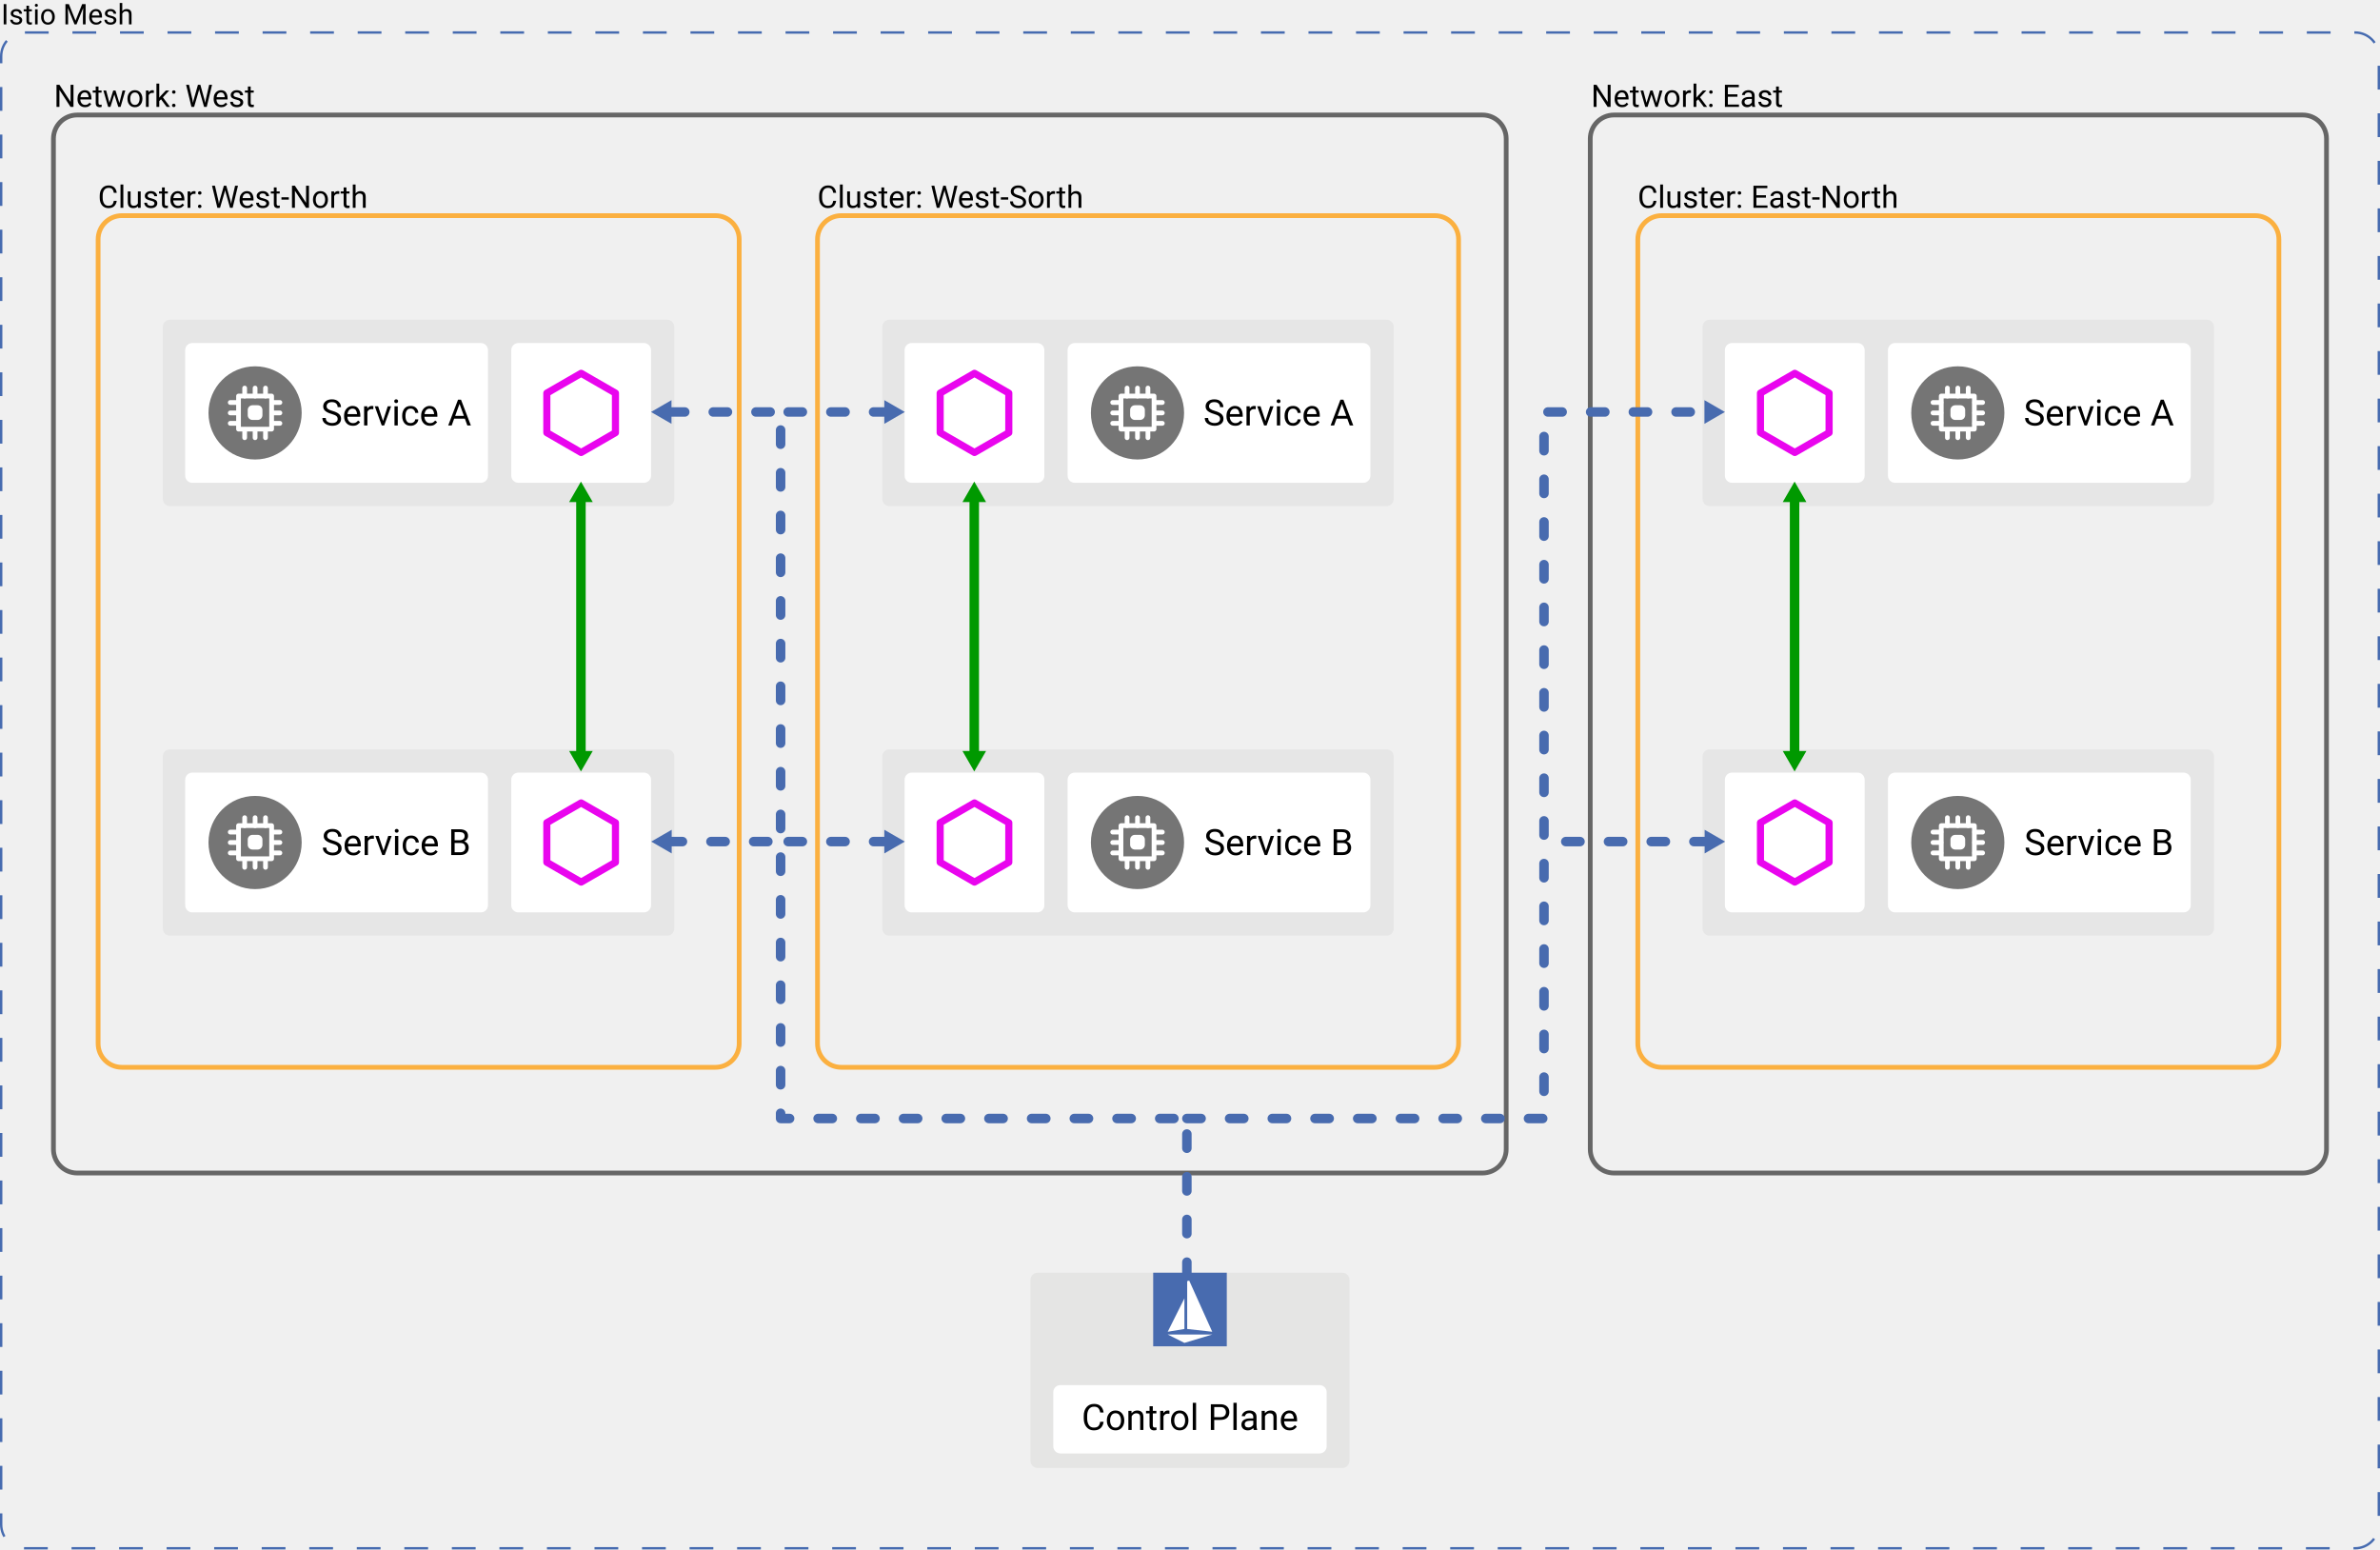
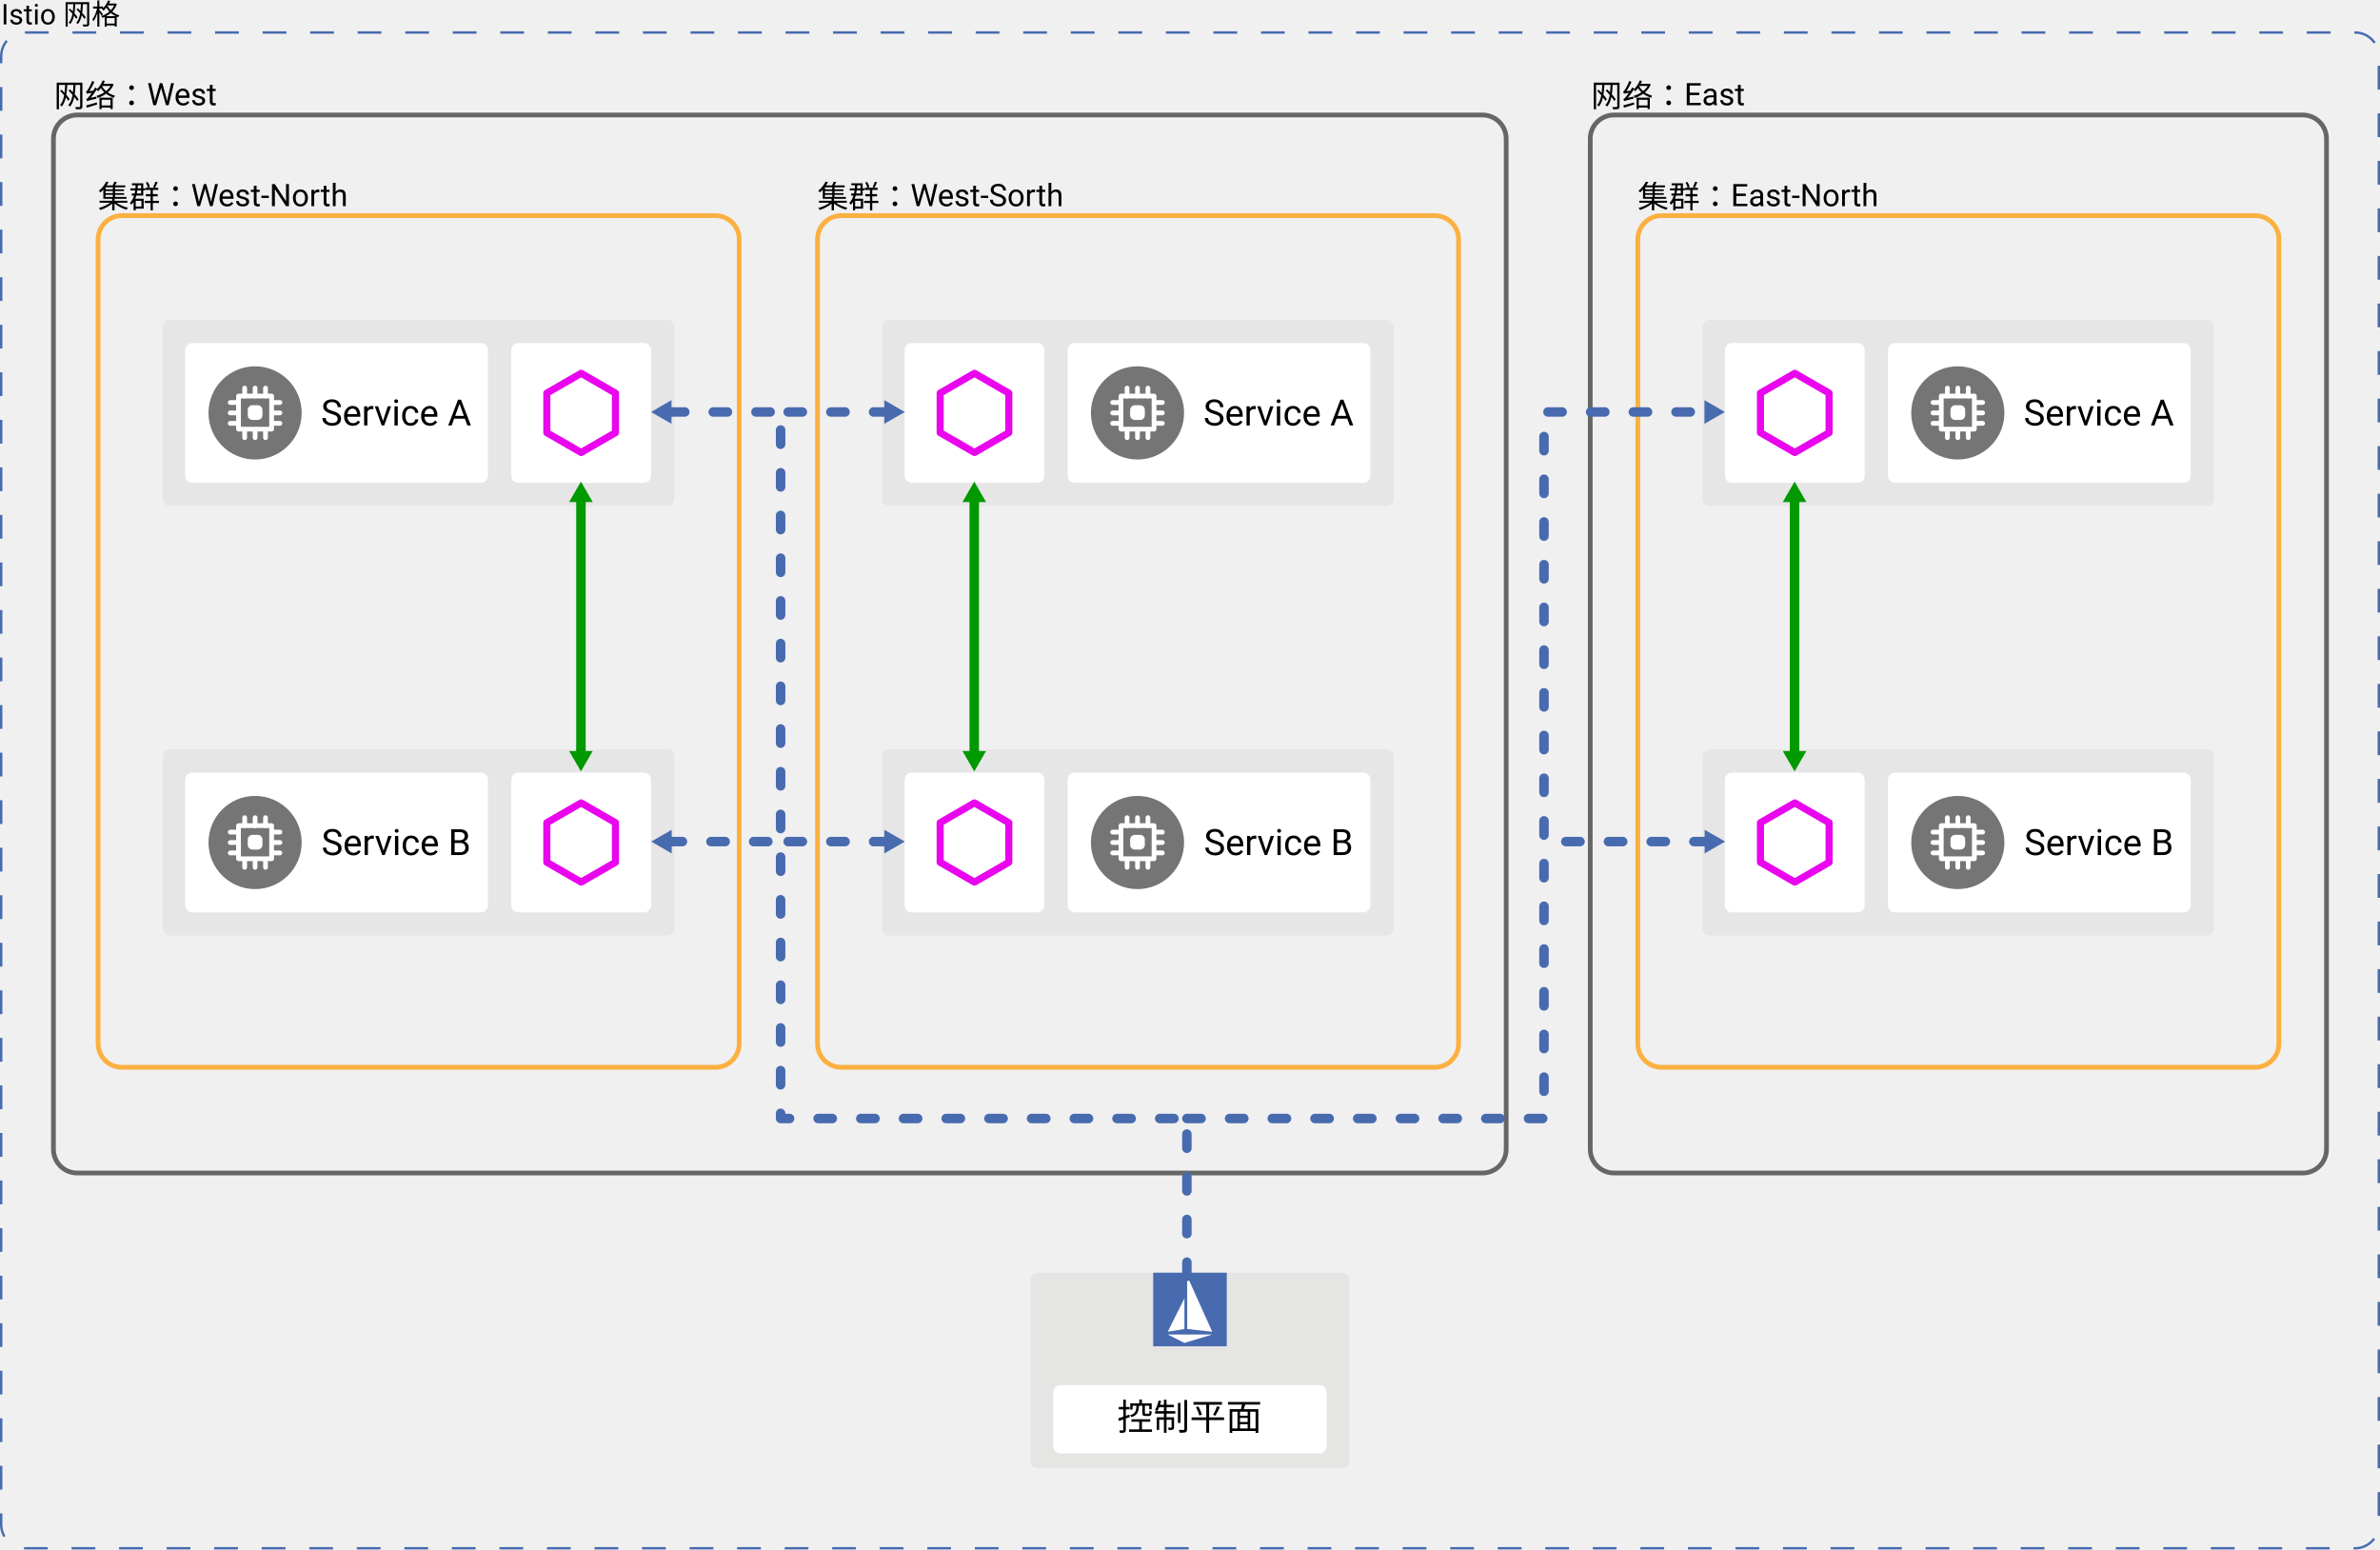
<svg xmlns="http://www.w3.org/2000/svg" viewBox="0 0 1003.27 653.1">
  <defs>
    <style>.ab8ad171-ecc9-47ce-a4c6-e2b406c36229,.acc6e641-dc33-4ed6-af66-c631e0b9ab6e,.b02181c9-b3be-4924-a2a1-a4d2efe47276,.ba04f3c0-1611-488c-80d0-14fc7b32f5d2,.bc7b8d35-2a18-4007-8952-5bd2ab5ed380,.ea8c408a-b8fe-46a6-b6bb-cef95554930b,.fac67674-a671-4290-b870-b94830bc6a89{fill:none}.ab8ad171-ecc9-47ce-a4c6-e2b406c36229,.b02181c9-b3be-4924-a2a1-a4d2efe47276,.ba04f3c0-1611-488c-80d0-14fc7b32f5d2,.bc7b8d35-2a18-4007-8952-5bd2ab5ed380,.fac67674-a671-4290-b870-b94830bc6a89{stroke-linejoin:round}.bafd1bae-4446-4a1e-ae1b-1588fbc532bc,.be62aa97-dda2-4d03-ac16-1f7947790748{font-family:Roboto-Regular,Roboto}.e4bb9ec5-aadf-43f7-afb4-00eff5a92786{fill:#fff}.be62aa97-dda2-4d03-ac16-1f7947790748{font-size:15.27px}.ae628b9e-445b-41e1-825e-c12e1216dbfb{fill:#486baf}.bafd1bae-4446-4a1e-ae1b-1588fbc532bc{font-size:13.09px}.e683e7b7-8418-455d-8d95-71427b196b9e{letter-spacing:-.02em}.fb7a4c57-891c-4a94-ba5b-f99324e9d691{letter-spacing:.02em}.ba04f3c0-1611-488c-80d0-14fc7b32f5d2{stroke:#fbb040}.ab8ad171-ecc9-47ce-a4c6-e2b406c36229,.acc6e641-dc33-4ed6-af66-c631e0b9ab6e,.ba04f3c0-1611-488c-80d0-14fc7b32f5d2,.fac67674-a671-4290-b870-b94830bc6a89{stroke-width:2px}.ab8ad171-ecc9-47ce-a4c6-e2b406c36229{stroke:#666}.b32ed865-048a-459d-8a3e-7eefd4e94e7f{fill:#e6e6e6}.b02181c9-b3be-4924-a2a1-a4d2efe47276{stroke:#e905ee;stroke-width:3px}.bb12e357-ae25-468f-8e91-c4156eb9644b{letter-spacing:.01em}.a5f24965-3c9d-4789-95b2-582ab7134036{fill:#757575}.acc6e641-dc33-4ed6-af66-c631e0b9ab6e,.fac67674-a671-4290-b870-b94830bc6a89{stroke:#fff}.acc6e641-dc33-4ed6-af66-c631e0b9ab6e,.bc7b8d35-2a18-4007-8952-5bd2ab5ed380{stroke-linecap:round}.acc6e641-dc33-4ed6-af66-c631e0b9ab6e,.ea8c408a-b8fe-46a6-b6bb-cef95554930b{stroke-miterlimit:10}.b9c0a267-3d84-488e-9576-e509ec181e45{letter-spacing:.01em}.fc62af34-9576-4bcf-9134-391c17462125{letter-spacing:0}.bc7b8d35-2a18-4007-8952-5bd2ab5ed380{stroke:#486baf;stroke-dasharray:6 12;stroke-width:4px}.ea8c408a-b8fe-46a6-b6bb-cef95554930b{stroke-width:4px;stroke:#090}.b85ba0af-2c5e-45f1-9c46-04df29bbcad0{fill:#090}</style>
  </defs>
  <g id="becdb05c-cf8d-4dac-a393-fa4fec57bdd5" data-name="multi-cluster">
    <rect x=".5" y="13.7" width="1002.27" height="638.9" rx="10" stroke-linejoin="round" stroke="#466bb0" stroke-dasharray="10.02 10.02" fill="none" />
-     <text transform="translate(.48 10.27)" font-family="Roboto-Regular,Roboto" font-size="12">Istio Mesh</text>
+     <text transform="translate(.48 10.27)" font-family="Roboto-Regular,Roboto" font-size="12">Istio 网格</text>
    <rect x="434.4" y="536.45" width="134.45" height="82.29" rx="3" fill="#e5e5e4" />
    <rect class="e4bb9ec5-aadf-43f7-afb4-00eff5a92786" x="444" y="583.82" width="115.24" height="28.81" rx="3" />
-     <text class="be62aa97-dda2-4d03-ac16-1f7947790748" transform="translate(455.96 602.75)">Cont<tspan x="32.06" y="0" letter-spacing="-.02em">r</tspan>
-       <tspan x="36.98" y="0">ol Plane</tspan>
-     </text>
+     <text class="be62aa97-dda2-4d03-ac16-1f7947790748" transform="translate(470.96 602.75)">控制平面
+         </text>
    <path id="acd81648-78fe-462d-ac8e-29dc5efd8526" data-name="background" class="ae628b9e-445b-41e1-825e-c12e1216dbfb" d="M486.12 536.45h31.02v31.02h-31.02z" />
    <path id="bccfa974-d80c-41c8-9125-52bf882a155b" data-name="hull" class="e4bb9ec5-aadf-43f7-afb4-00eff5a92786" d="M492.24 562.51h18.77l-11.73 3.52-7.04-3.52z" />
    <path id="a2e76045-e9c2-472c-a0a6-dc0245846ce7" data-name="mainsail" class="e4bb9ec5-aadf-43f7-afb4-00eff5a92786" d="M492.24 561.34l7.04-1.17v-12.9l-7.04 14.07z" />
    <path id="ff7e5214-f694-49d7-b78d-1555b5da5071" data-name="headsail" class="e4bb9ec5-aadf-43f7-afb4-00eff5a92786" d="M500.45 560.17l10.56 1.17-10.56-23.45v22.28z" />
-     <text class="bafd1bae-4446-4a1e-ae1b-1588fbc532bc" transform="translate(41.28 87.6)">Cluster: <tspan class="e683e7b7-8418-455d-8d95-71427b196b9e" x="47.71" y="0">W</tspan>
-       <tspan x="59.13" y="0">est-No</tspan>
-       <tspan class="fb7a4c57-891c-4a94-ba5b-f99324e9d691" x="97.5" y="0">r</tspan>
-       <tspan x="102.25" y="0">th</tspan>
-     </text>
+     <text class="bafd1bae-4446-4a1e-ae1b-1588fbc532bc" transform="translate(41.28 87.6)">集群：West-North
+         </text>
    <rect class="ba04f3c0-1611-488c-80d0-14fc7b32f5d2" x="41.36" y="90.89" width="270.24" height="358.98" rx="10" />
-     <text class="bafd1bae-4446-4a1e-ae1b-1588fbc532bc" transform="translate(344.54 87.6)">Cluster: <tspan class="e683e7b7-8418-455d-8d95-71427b196b9e" x="47.71" y="0">W</tspan>
-       <tspan x="59.13" y="0">est-So</tspan>
-       <tspan class="fb7a4c57-891c-4a94-ba5b-f99324e9d691" x="95.93" y="0">r</tspan>
-       <tspan x="100.68" y="0">th</tspan>
-     </text>
+     <text class="bafd1bae-4446-4a1e-ae1b-1588fbc532bc" transform="translate(344.54 87.6)">集群：West-Sorth
+         </text>
    <rect class="ba04f3c0-1611-488c-80d0-14fc7b32f5d2" x="344.61" y="90.89" width="270.24" height="358.98" rx="10" />
-     <text class="bafd1bae-4446-4a1e-ae1b-1588fbc532bc" transform="translate(690.33 87.6)">Cluster: East-No<tspan class="fb7a4c57-891c-4a94-ba5b-f99324e9d691" x="93.71" y="0">r</tspan>
-       <tspan x="98.46" y="0" letter-spacing="0">th</tspan>
-     </text>
+     <text class="bafd1bae-4446-4a1e-ae1b-1588fbc532bc" transform="translate(690.33 87.6)">集群：East-North
+         </text>
    <rect class="ba04f3c0-1611-488c-80d0-14fc7b32f5d2" x="690.41" y="90.89" width="270.24" height="358.98" rx="10" />
    <rect class="ab8ad171-ecc9-47ce-a4c6-e2b406c36229" x="670.36" y="48.47" width="310.36" height="445.96" rx="10" />
-     <text class="bafd1bae-4446-4a1e-ae1b-1588fbc532bc" transform="translate(670.7 45.06)">Network: East</text>
+     <text class="bafd1bae-4446-4a1e-ae1b-1588fbc532bc" transform="translate(670.7 45.06)">网络：East</text>
    <rect class="ab8ad171-ecc9-47ce-a4c6-e2b406c36229" x="22.53" y="48.47" width="612.39" height="445.96" rx="10" />
-     <text class="bafd1bae-4446-4a1e-ae1b-1588fbc532bc" transform="translate(22.74 45.06)">Network: <tspan x="55.32" y="0" letter-spacing="-.02em">W</tspan>
-       <tspan x="66.73" y="0">est</tspan>
-     </text>
+     <text class="bafd1bae-4446-4a1e-ae1b-1588fbc532bc" transform="translate(22.74 45.06)">网络：West
+         </text>
    <rect class="b32ed865-048a-459d-8a3e-7eefd4e94e7f" x="371.9" y="134.77" width="215.6" height="78.54" rx="3" />
    <rect class="e4bb9ec5-aadf-43f7-afb4-00eff5a92786" x="381.33" y="144.59" width="58.91" height="58.91" rx="3" />
    <path class="b02181c9-b3be-4924-a2a1-a4d2efe47276" d="M425.25 182.38v-16.69l-14.47-8.34-14.46 8.34v16.69l14.46 8.35 14.47-8.35z" />
    <rect class="e4bb9ec5-aadf-43f7-afb4-00eff5a92786" x="450.05" y="144.59" width="127.63" height="58.91" rx="3" />
-     <text class="be62aa97-dda2-4d03-ac16-1f7947790748" transform="translate(507.26 179.32)">Se<tspan class="bb12e357-ae25-468f-8e91-c4156eb9644b" x="17.15" y="0">r</tspan>
+     <text class="be62aa97-dda2-4d03-ac16-1f7947790748" transform="translate(507.26 179.32)">Se
+             <tspan class="bb12e357-ae25-468f-8e91-c4156eb9644b" x="17.15" y="0">r</tspan>
      <tspan x="22.45" y="0">vice A</tspan>
    </text>
    <circle class="a5f24965-3c9d-4789-95b2-582ab7134036" cx="479.5" cy="174.04" r="19.64" />
    <path class="fac67674-a671-4290-b870-b94830bc6a89" d="M472.53 166.93h13.95v13.95h-13.95z" />
    <path class="acc6e641-dc33-4ed6-af66-c631e0b9ab6e" d="M475.11 166.93v-3.36M479.5 166.93v-3.36M483.9 166.93v-3.36M475.11 184.5v-3.36M479.5 184.5v-3.36M483.9 184.5v-3.36M472.4 178.43h-3.36M472.4 174.04h-3.36M472.4 169.65h-3.36M489.97 178.43h-3.36M489.97 174.04h-3.36M489.97 169.65h-3.36" />
    <rect class="e4bb9ec5-aadf-43f7-afb4-00eff5a92786" x="476.4" y="170.81" width="6.2" height="6.2" rx="2" />
    <rect class="b32ed865-048a-459d-8a3e-7eefd4e94e7f" x="68.64" y="134.77" width="215.6" height="78.54" rx="3" />
    <rect class="e4bb9ec5-aadf-43f7-afb4-00eff5a92786" x="78.07" y="144.59" width="127.63" height="58.91" rx="3" />
-     <text class="be62aa97-dda2-4d03-ac16-1f7947790748" transform="translate(135.29 179.32)">Se<tspan class="bb12e357-ae25-468f-8e91-c4156eb9644b" x="17.15" y="0">r</tspan>
+     <text class="be62aa97-dda2-4d03-ac16-1f7947790748" transform="translate(135.29 179.32)">Se
+             <tspan class="bb12e357-ae25-468f-8e91-c4156eb9644b" x="17.15" y="0">r</tspan>
      <tspan x="22.45" y="0">vice A</tspan>
    </text>
    <circle class="a5f24965-3c9d-4789-95b2-582ab7134036" cx="107.53" cy="174.04" r="19.64" />
    <path class="fac67674-a671-4290-b870-b94830bc6a89" d="M100.55 166.93h13.95v13.95h-13.95z" />
    <path class="acc6e641-dc33-4ed6-af66-c631e0b9ab6e" d="M103.14 166.93v-3.36M107.53 166.93v-3.36M111.92 166.93v-3.36M103.14 184.5v-3.36M107.53 184.5v-3.36M111.92 184.5v-3.36M100.42 178.43h-3.36M100.42 174.04h-3.36M100.42 169.65h-3.36M117.99 178.43h-3.36M117.99 174.04h-3.36M117.99 169.65h-3.36" />
    <rect class="e4bb9ec5-aadf-43f7-afb4-00eff5a92786" x="104.43" y="170.81" width="6.2" height="6.2" rx="2" />
    <rect class="e4bb9ec5-aadf-43f7-afb4-00eff5a92786" x="215.52" y="144.59" width="58.91" height="58.91" rx="3" />
    <path class="b02181c9-b3be-4924-a2a1-a4d2efe47276" d="M259.44 182.38v-16.69l-14.47-8.34-14.46 8.34v16.69l14.46 8.35 14.47-8.35z" />
    <rect class="b32ed865-048a-459d-8a3e-7eefd4e94e7f" x="371.9" y="315.85" width="215.6" height="78.54" rx="3" />
    <rect class="e4bb9ec5-aadf-43f7-afb4-00eff5a92786" x="381.33" y="325.66" width="58.91" height="58.91" rx="3" />
    <path class="b02181c9-b3be-4924-a2a1-a4d2efe47276" d="M425.25 363.46v-16.69l-14.47-8.34-14.46 8.34v16.69l14.46 8.35 14.47-8.35z" />
    <rect class="e4bb9ec5-aadf-43f7-afb4-00eff5a92786" x="450.05" y="325.66" width="127.63" height="58.91" rx="3" />
-     <text class="be62aa97-dda2-4d03-ac16-1f7947790748" transform="translate(507.49 360.4)">Se<tspan class="bb12e357-ae25-468f-8e91-c4156eb9644b" x="17.15" y="0">r</tspan>
+     <text class="be62aa97-dda2-4d03-ac16-1f7947790748" transform="translate(507.49 360.4)">Se
+             <tspan class="bb12e357-ae25-468f-8e91-c4156eb9644b" x="17.15" y="0">r</tspan>
      <tspan x="22.45" y="0">vice B</tspan>
    </text>
    <circle class="a5f24965-3c9d-4789-95b2-582ab7134036" cx="479.5" cy="355.12" r="19.64" />
    <path class="fac67674-a671-4290-b870-b94830bc6a89" d="M472.53 348.01h13.95v13.95h-13.95z" />
    <path class="acc6e641-dc33-4ed6-af66-c631e0b9ab6e" d="M475.11 348.01v-3.36M479.5 348.01v-3.36M483.9 348.01v-3.36M475.11 365.58v-3.36M479.5 365.58v-3.36M483.9 365.58v-3.36M472.4 359.51h-3.36M472.4 355.12h-3.36M472.4 350.73h-3.36M489.97 359.51h-3.36M489.97 355.12h-3.36M489.97 350.73h-3.36" />
    <rect class="e4bb9ec5-aadf-43f7-afb4-00eff5a92786" x="476.4" y="351.89" width="6.2" height="6.2" rx="2" />
    <rect class="b32ed865-048a-459d-8a3e-7eefd4e94e7f" x="717.69" y="134.77" width="215.6" height="78.54" rx="3" />
    <rect class="e4bb9ec5-aadf-43f7-afb4-00eff5a92786" x="727.12" y="144.59" width="58.91" height="58.91" rx="3" />
    <path class="b02181c9-b3be-4924-a2a1-a4d2efe47276" d="M771.04 182.38v-16.69l-14.46-8.34-14.47 8.34v16.69l14.47 8.35 14.46-8.35z" />
    <rect class="e4bb9ec5-aadf-43f7-afb4-00eff5a92786" x="795.85" y="144.59" width="127.63" height="58.91" rx="3" />
-     <text class="be62aa97-dda2-4d03-ac16-1f7947790748" transform="translate(853.06 179.32)">Se<tspan class="b9c0a267-3d84-488e-9576-e509ec181e45" x="17.15" y="0">r</tspan>
+     <text class="be62aa97-dda2-4d03-ac16-1f7947790748" transform="translate(853.06 179.32)">Se
+             <tspan class="b9c0a267-3d84-488e-9576-e509ec181e45" x="17.15" y="0">r</tspan>
      <tspan class="fc62af34-9576-4bcf-9134-391c17462125" x="22.45" y="0">vice A</tspan>
    </text>
    <circle class="a5f24965-3c9d-4789-95b2-582ab7134036" cx="825.3" cy="174.04" r="19.64" />
    <path class="fac67674-a671-4290-b870-b94830bc6a89" d="M818.32 166.93h13.95v13.95h-13.95z" />
    <path class="acc6e641-dc33-4ed6-af66-c631e0b9ab6e" d="M820.91 166.93v-3.36M825.3 166.93v-3.36M829.69 166.93v-3.36M820.91 184.5v-3.36M825.3 184.5v-3.36M829.69 184.5v-3.36M818.2 178.43h-3.36M818.2 174.04h-3.36M818.2 169.65h-3.36M835.76 178.43h-3.36M835.76 174.04h-3.36M835.76 169.65h-3.36" />
    <rect class="e4bb9ec5-aadf-43f7-afb4-00eff5a92786" x="822.2" y="170.81" width="6.2" height="6.2" rx="2" />
    <rect class="b32ed865-048a-459d-8a3e-7eefd4e94e7f" x="717.69" y="315.85" width="215.6" height="78.54" rx="3" />
    <rect class="e4bb9ec5-aadf-43f7-afb4-00eff5a92786" x="727.12" y="325.66" width="58.91" height="58.91" rx="3" />
    <path class="b02181c9-b3be-4924-a2a1-a4d2efe47276" d="M771.04 363.46v-16.69l-14.46-8.34-14.47 8.34v16.69l14.47 8.35 14.46-8.35z" />
    <rect class="e4bb9ec5-aadf-43f7-afb4-00eff5a92786" x="795.85" y="325.66" width="127.63" height="58.91" rx="3" />
-     <text class="be62aa97-dda2-4d03-ac16-1f7947790748" transform="translate(853.29 360.4)">Se<tspan class="b9c0a267-3d84-488e-9576-e509ec181e45" x="17.15" y="0">r</tspan>
+     <text class="be62aa97-dda2-4d03-ac16-1f7947790748" transform="translate(853.29 360.4)">Se
+             <tspan class="b9c0a267-3d84-488e-9576-e509ec181e45" x="17.15" y="0">r</tspan>
      <tspan class="fc62af34-9576-4bcf-9134-391c17462125" x="22.45" y="0">vice B</tspan>
    </text>
    <circle class="a5f24965-3c9d-4789-95b2-582ab7134036" cx="825.3" cy="355.12" r="19.64" />
    <path class="fac67674-a671-4290-b870-b94830bc6a89" d="M818.32 348.01h13.95v13.95h-13.95z" />
    <path class="acc6e641-dc33-4ed6-af66-c631e0b9ab6e" d="M820.91 348.01v-3.36M825.3 348.01v-3.36M829.69 348.01v-3.36M820.91 365.58v-3.36M825.3 365.58v-3.36M829.69 365.58v-3.36M818.2 359.51h-3.36M818.2 355.12h-3.36M818.2 350.73h-3.36M835.76 359.51h-3.36M835.76 355.12h-3.36M835.76 350.73h-3.36" />
    <rect class="e4bb9ec5-aadf-43f7-afb4-00eff5a92786" x="822.2" y="351.89" width="6.2" height="6.2" rx="2" />
    <rect class="b32ed865-048a-459d-8a3e-7eefd4e94e7f" x="68.64" y="315.85" width="215.6" height="78.54" rx="3" />
    <rect class="e4bb9ec5-aadf-43f7-afb4-00eff5a92786" x="78.07" y="325.66" width="127.63" height="58.91" rx="3" />
-     <text class="be62aa97-dda2-4d03-ac16-1f7947790748" transform="translate(135.51 360.4)">Se<tspan class="bb12e357-ae25-468f-8e91-c4156eb9644b" x="17.15" y="0">r</tspan>
+     <text class="be62aa97-dda2-4d03-ac16-1f7947790748" transform="translate(135.51 360.4)">Se
+             <tspan class="bb12e357-ae25-468f-8e91-c4156eb9644b" x="17.15" y="0">r</tspan>
      <tspan x="22.45" y="0">vice B</tspan>
    </text>
    <circle class="a5f24965-3c9d-4789-95b2-582ab7134036" cx="107.53" cy="355.12" r="19.64" />
    <path class="fac67674-a671-4290-b870-b94830bc6a89" d="M100.55 348.01h13.95v13.95h-13.95z" />
    <path class="acc6e641-dc33-4ed6-af66-c631e0b9ab6e" d="M103.14 348.01v-3.36M107.53 348.01v-3.36M111.92 348.01v-3.36M103.14 365.58v-3.36M107.53 365.58v-3.36M111.92 365.58v-3.36M100.42 359.51h-3.36M100.42 355.12h-3.36M100.42 350.73h-3.36M117.99 359.51h-3.36M117.99 355.12h-3.36M117.99 350.73h-3.36" />
    <rect class="e4bb9ec5-aadf-43f7-afb4-00eff5a92786" x="104.43" y="351.89" width="6.2" height="6.2" rx="2" />
    <rect class="e4bb9ec5-aadf-43f7-afb4-00eff5a92786" x="215.52" y="325.66" width="58.91" height="58.91" rx="3" />
    <path class="b02181c9-b3be-4924-a2a1-a4d2efe47276" d="M259.44 363.46v-16.69l-14.47-8.34-14.46 8.34v16.69l14.46 8.35 14.47-8.35z" />
    <path class="bc7b8d35-2a18-4007-8952-5bd2ab5ed380" d="M500.32 537.99v-66.54H329.06v-297.8H281.6" />
    <path class="ae628b9e-445b-41e1-825e-c12e1216dbfb" d="M283.06 168.66l-8.63 4.99 8.63 4.99v-9.98z" />
    <path class="bc7b8d35-2a18-4007-8952-5bd2ab5ed380" d="M374.24 173.65h-45.18" />
    <path class="ae628b9e-445b-41e1-825e-c12e1216dbfb" d="M372.78 168.66l8.64 4.99-8.64 4.99v-9.98z" />
    <path class="bc7b8d35-2a18-4007-8952-5bd2ab5ed380" d="M374.24 354.73h-45.18" />
    <path class="ae628b9e-445b-41e1-825e-c12e1216dbfb" d="M372.78 349.75l8.64 4.98-8.64 4.99v-9.97z" />
    <path class="bc7b8d35-2a18-4007-8952-5bd2ab5ed380" d="M281.69 354.73h47.37" />
    <path class="ae628b9e-445b-41e1-825e-c12e1216dbfb" d="M283.15 359.72l-8.63-4.99 8.63-4.98v9.97z" />
    <path class="bc7b8d35-2a18-4007-8952-5bd2ab5ed380" d="M500.32 471.45h150.54v-297.8h69.09" />
    <path class="ae628b9e-445b-41e1-825e-c12e1216dbfb" d="M718.49 178.64l8.63-4.99-8.63-4.99v9.98z" />
    <path class="bc7b8d35-2a18-4007-8952-5bd2ab5ed380" d="M720.04 354.73h-69.18" />
    <path class="ae628b9e-445b-41e1-825e-c12e1216dbfb" d="M718.58 349.75l8.63 4.98-8.63 4.99v-9.97z" />
    <path class="ea8c408a-b8fe-46a6-b6bb-cef95554930b" d="M244.89 318V210.17" />
    <path class="b85ba0af-2c5e-45f1-9c46-04df29bbcad0" d="M249.87 316.54l-4.98 8.63-4.99-8.63h9.97zM249.87 211.63l-4.98-8.63-4.99 8.63h9.97z" />
    <path class="ea8c408a-b8fe-46a6-b6bb-cef95554930b" d="M410.69 318V210.17" />
    <path class="b85ba0af-2c5e-45f1-9c46-04df29bbcad0" d="M415.68 316.54l-4.99 8.63-4.98-8.63h9.97zM415.68 211.63l-4.99-8.63-4.98 8.63h9.97z" />
    <path class="ea8c408a-b8fe-46a6-b6bb-cef95554930b" d="M756.49 318V210.17" />
    <path class="b85ba0af-2c5e-45f1-9c46-04df29bbcad0" d="M761.48 316.54l-4.99 8.63-4.99-8.63h9.98zM761.48 211.63l-4.99-8.63-4.99 8.63h9.98z" />
  </g>
</svg>
